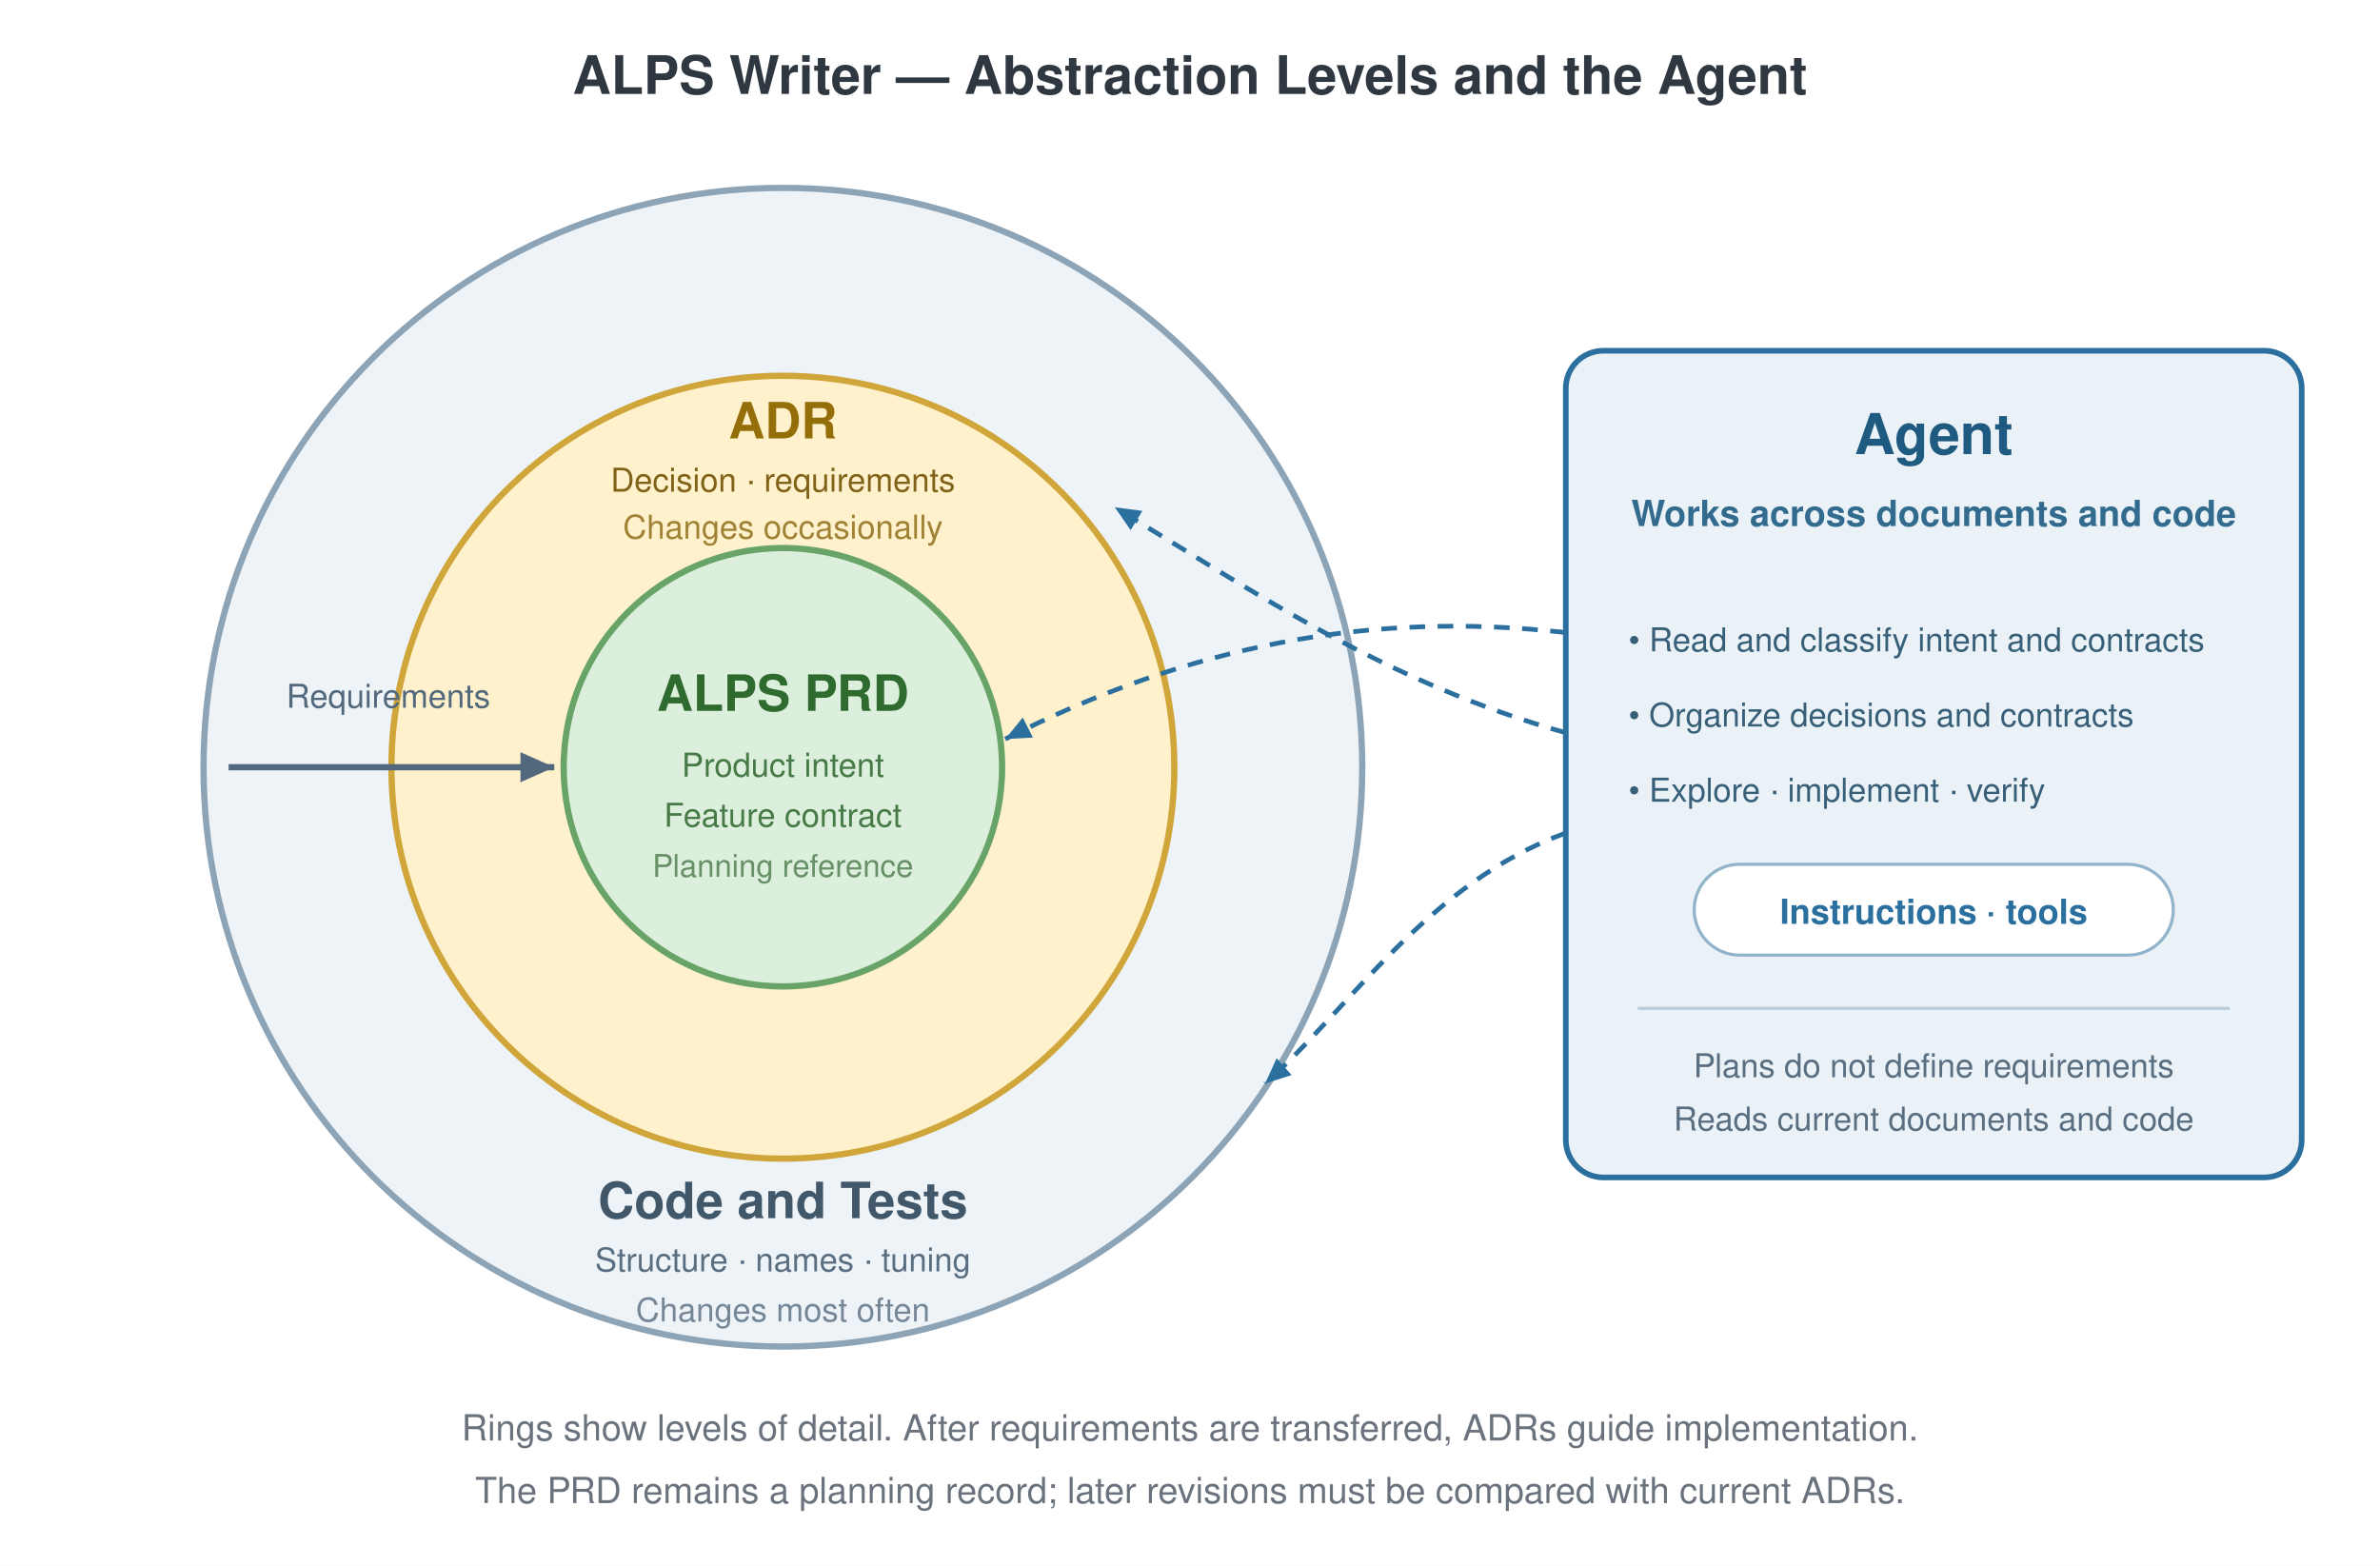
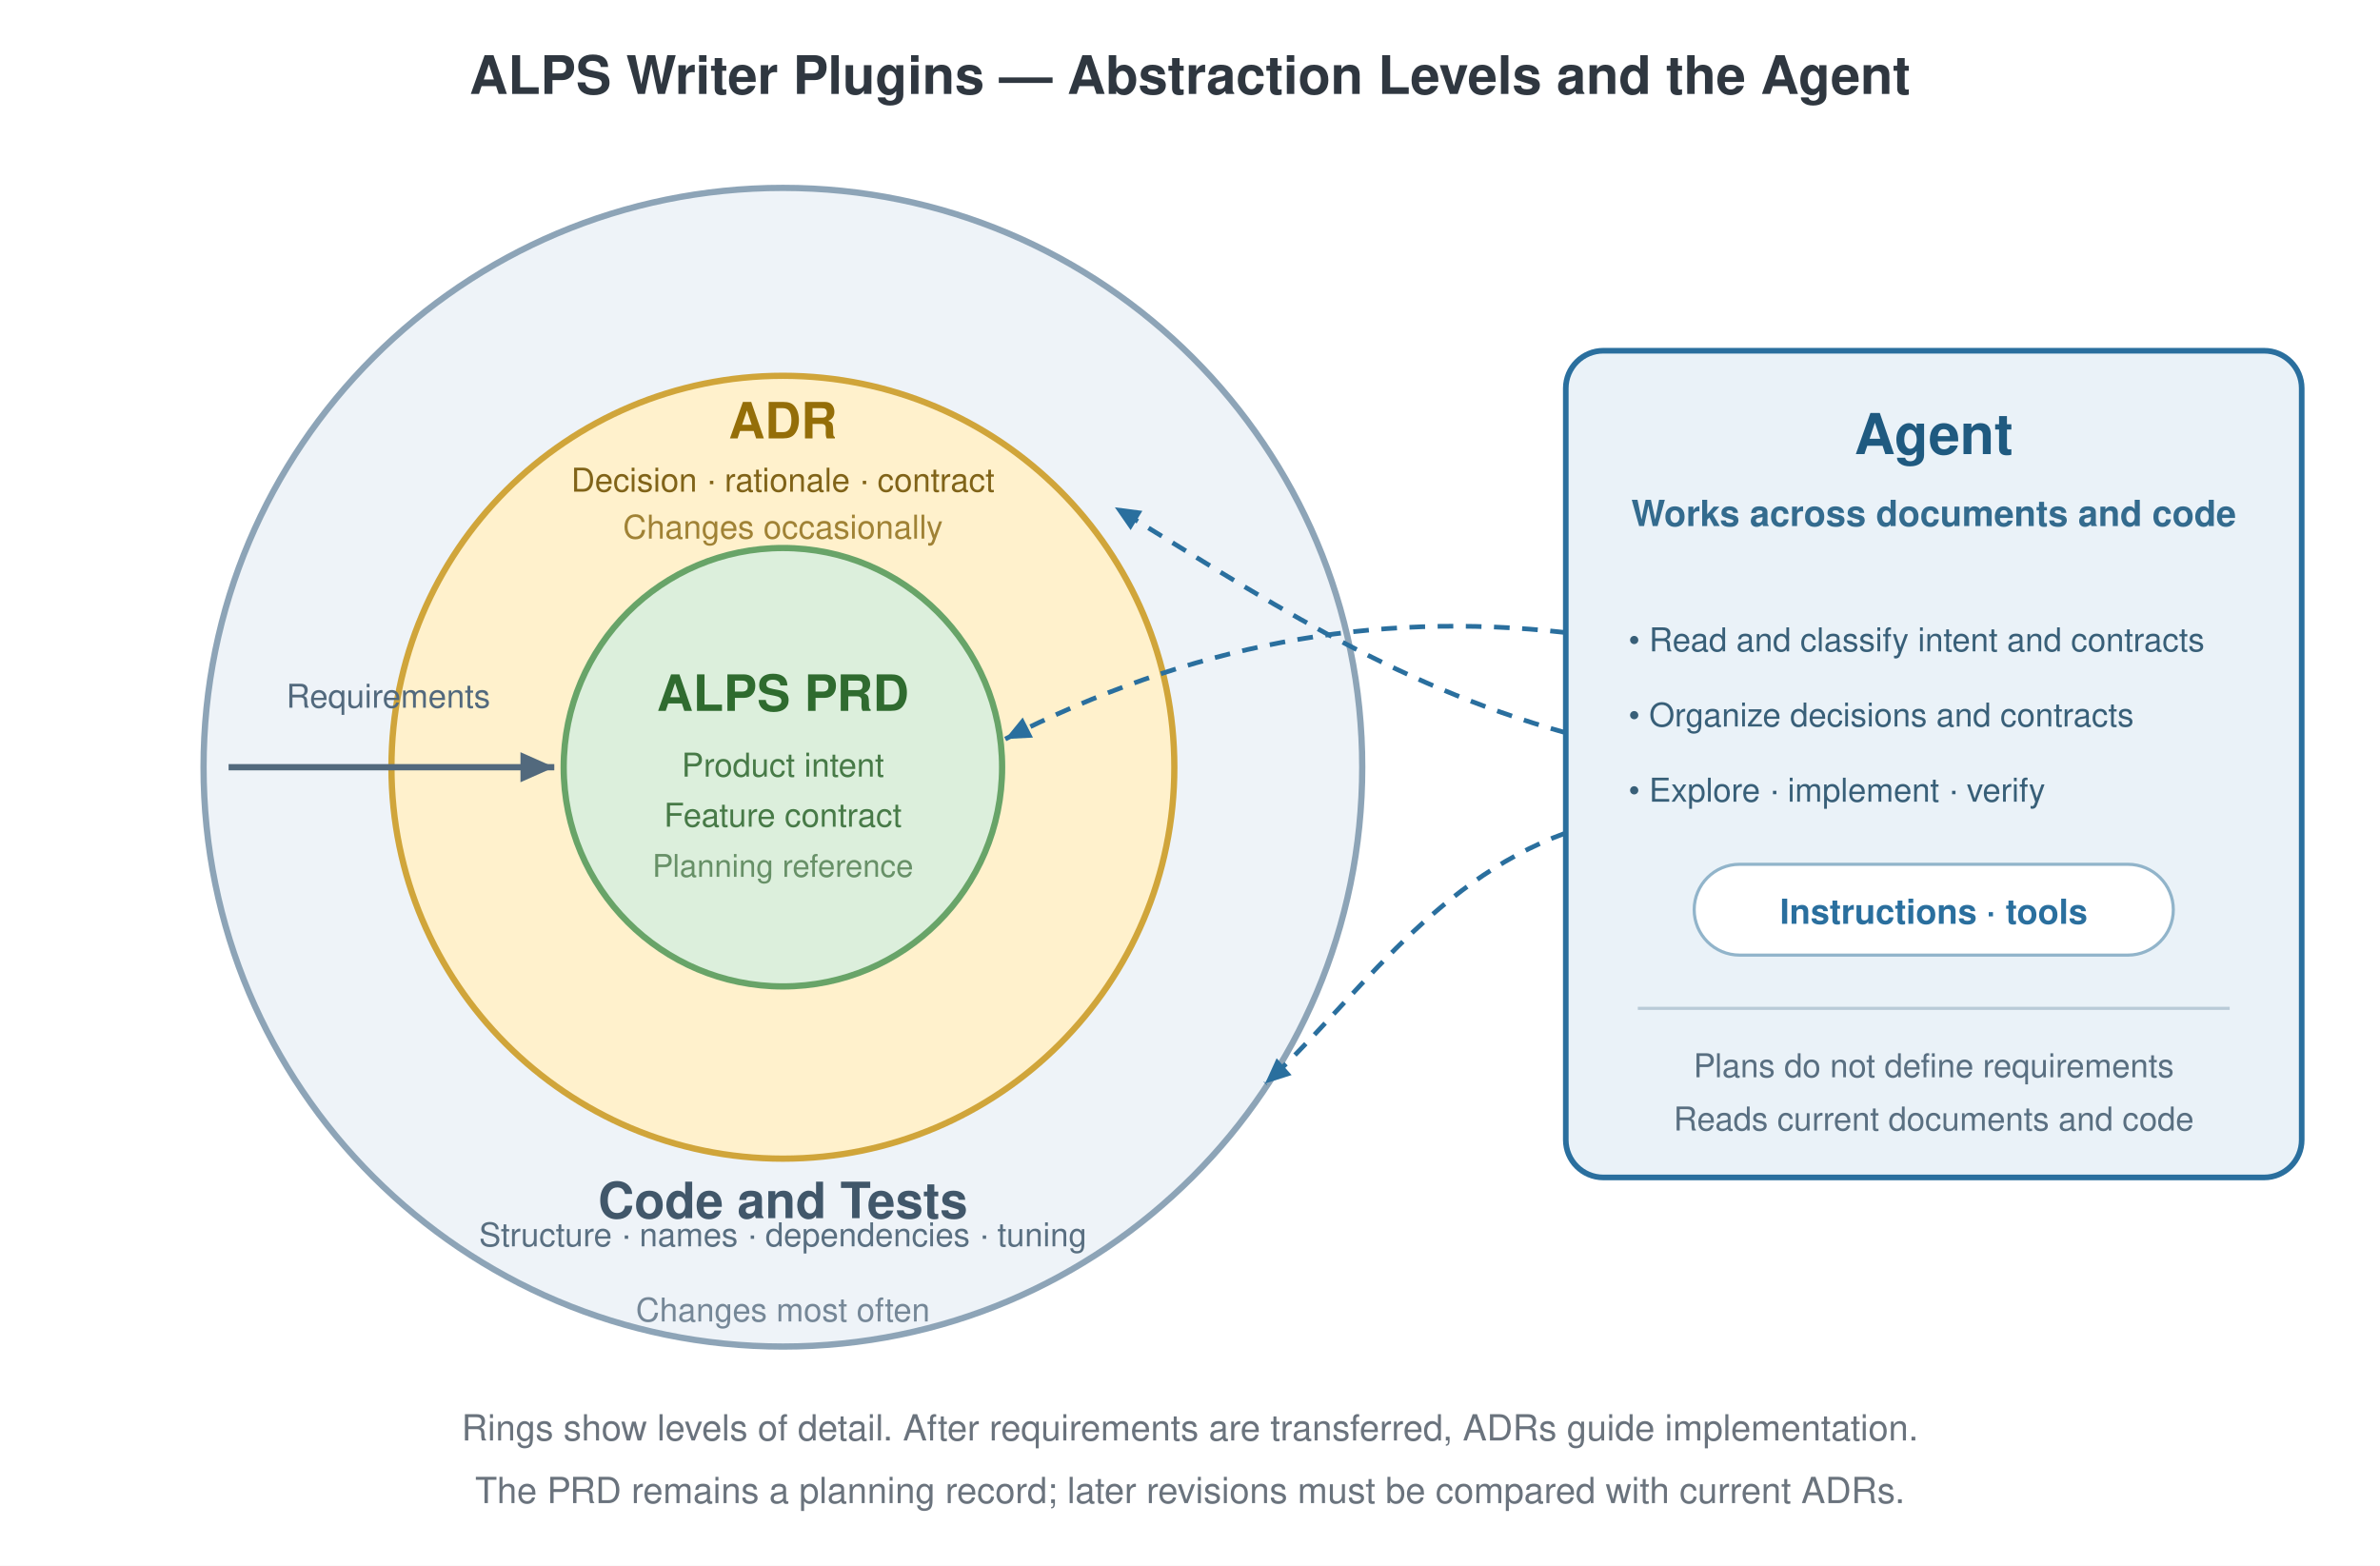
<svg xmlns="http://www.w3.org/2000/svg" viewBox="0 0 760 500" font-family="-apple-system, BlinkMacSystemFont, 'Segoe UI', Helvetica, Arial, sans-serif">
  <rect width="760" height="500" fill="#ffffff" />
  <defs>
    <marker id="dependency-arrow" viewBox="0 0 10 10" refX="9" refY="5" markerWidth="6" markerHeight="6" orient="auto">
      <path d="M0,1 L9,5 L0,9 z" fill="#52697d" />
    </marker>
    <marker id="agent-arrow" viewBox="0 0 10 10" refX="9" refY="5" markerWidth="6" markerHeight="6" orient="auto">
      <path d="M0,1 L9,5 L0,9 z" fill="#2a6f9e" />
    </marker>
  </defs>
-   <text x="380" y="30" fill="#2f3740" font-size="17" font-weight="700" text-anchor="middle">ALPS Writer — Abstraction Levels and the Agent</text>
+   <text x="380" y="30" fill="#2f3740" font-size="17" font-weight="700" text-anchor="middle">ALPS Writer Plugins — Abstraction Levels and the Agent</text>
  <circle cx="250" cy="245" r="185" fill="#eef3f8" stroke="#8da4b7" stroke-width="2" />
  <circle cx="250" cy="245" r="125" fill="#fff1cc" stroke="#d0a53a" stroke-width="2" />
  <circle cx="250" cy="245" r="70" fill="#dcefdc" stroke="#68a468" stroke-width="2" />
  <line x1="73" y1="245" x2="177" y2="245" stroke="#52697d" stroke-width="2" marker-end="url(#dependency-arrow)" />
  <text x="124" y="226" fill="#52697d" font-size="10.5" text-anchor="middle">Requirements</text>
  <text x="250" y="140" fill="#946e08" font-size="16" font-weight="700" text-anchor="middle">ADR</text>
-   <text x="250" y="157" fill="#806318" font-size="10.5" text-anchor="middle">Decision · requirements</text>
+   <text x="250" y="157" fill="#806318" font-size="10.5" text-anchor="middle">Decision · rationale · contract</text>
  <text x="250" y="172" fill="#a08235" font-size="10.5" text-anchor="middle">Changes occasionally</text>
  <text x="250" y="227" fill="#2f6b2f" font-size="16" font-weight="700" text-anchor="middle">ALPS PRD</text>
  <text x="250" y="248" fill="#477a47" font-size="10.5" text-anchor="middle">Product intent</text>
  <text x="250" y="264" fill="#477a47" font-size="10.5" text-anchor="middle">Feature contract</text>
  <text x="250" y="280" fill="#679067" font-size="10" text-anchor="middle">Planning reference</text>
  <text x="250" y="389" fill="#41576a" font-size="16" font-weight="700" text-anchor="middle">Code and Tests</text>
-   <text x="250" y="406" fill="#596f81" font-size="10.5" text-anchor="middle">Structure · names · tuning</text>
+   <text x="250" y="398" fill="#596f81" font-size="10.5" text-anchor="middle">Structure · names · dependencies · tuning</text>
  <text x="250" y="422" fill="#758797" font-size="10.5" text-anchor="middle">Changes most often</text>
  <rect x="500" y="112" width="235" height="264" rx="12" fill="#eaf2f8" stroke="#2a6f9e" stroke-width="1.8" />
  <text x="617.5" y="145" fill="#1f5a80" font-size="18" font-weight="700" text-anchor="middle">Agent</text>
  <text x="617.5" y="168" fill="#336b8e" font-size="11.5" font-weight="600" text-anchor="middle">Works across documents and code</text>
  <text x="520" y="208" fill="#385f78" font-size="10.5">• Read and classify intent and contracts</text>
  <text x="520" y="232" fill="#385f78" font-size="10.5">• Organize decisions and contracts</text>
  <text x="520" y="256" fill="#385f78" font-size="10.5">• Explore · implement · verify</text>
  <rect x="541" y="276" width="153" height="29" rx="14.5" fill="#ffffff" stroke="#91b4ca" stroke-width="1" />
  <text x="617.5" y="295" fill="#2a6f9e" font-size="11" font-weight="600" text-anchor="middle">Instructions · tools</text>
  <line x1="523" y1="322" x2="712" y2="322" stroke="#b9cbd7" stroke-width="1" />
  <text x="617.5" y="344" fill="#596f81" font-size="10.5" text-anchor="middle">Plans do not define requirements</text>
  <text x="617.5" y="361" fill="#596f81" font-size="10.5" text-anchor="middle">Reads current documents and code</text>
  <path d="M500,202 C438,195 380,206 321,236" fill="none" stroke="#2a6f9e" stroke-width="1.5" stroke-dasharray="5 4" marker-end="url(#agent-arrow)" />
  <path d="M500,234 C443,218 402,190 356,162" fill="none" stroke="#2a6f9e" stroke-width="1.5" stroke-dasharray="5 4" marker-end="url(#agent-arrow)" />
  <path d="M500,266 C456,282 431,322 404,346" fill="none" stroke="#2a6f9e" stroke-width="1.5" stroke-dasharray="5 4" marker-end="url(#agent-arrow)" />
  <text x="380" y="460" fill="#6a737d" font-size="11.5" text-anchor="middle">Rings show levels of detail. After requirements are transferred, ADRs guide implementation.</text>
  <text x="380" y="480" fill="#6a737d" font-size="11.5" text-anchor="middle">The PRD remains a planning record; later revisions must be compared with current ADRs.</text>
</svg>
